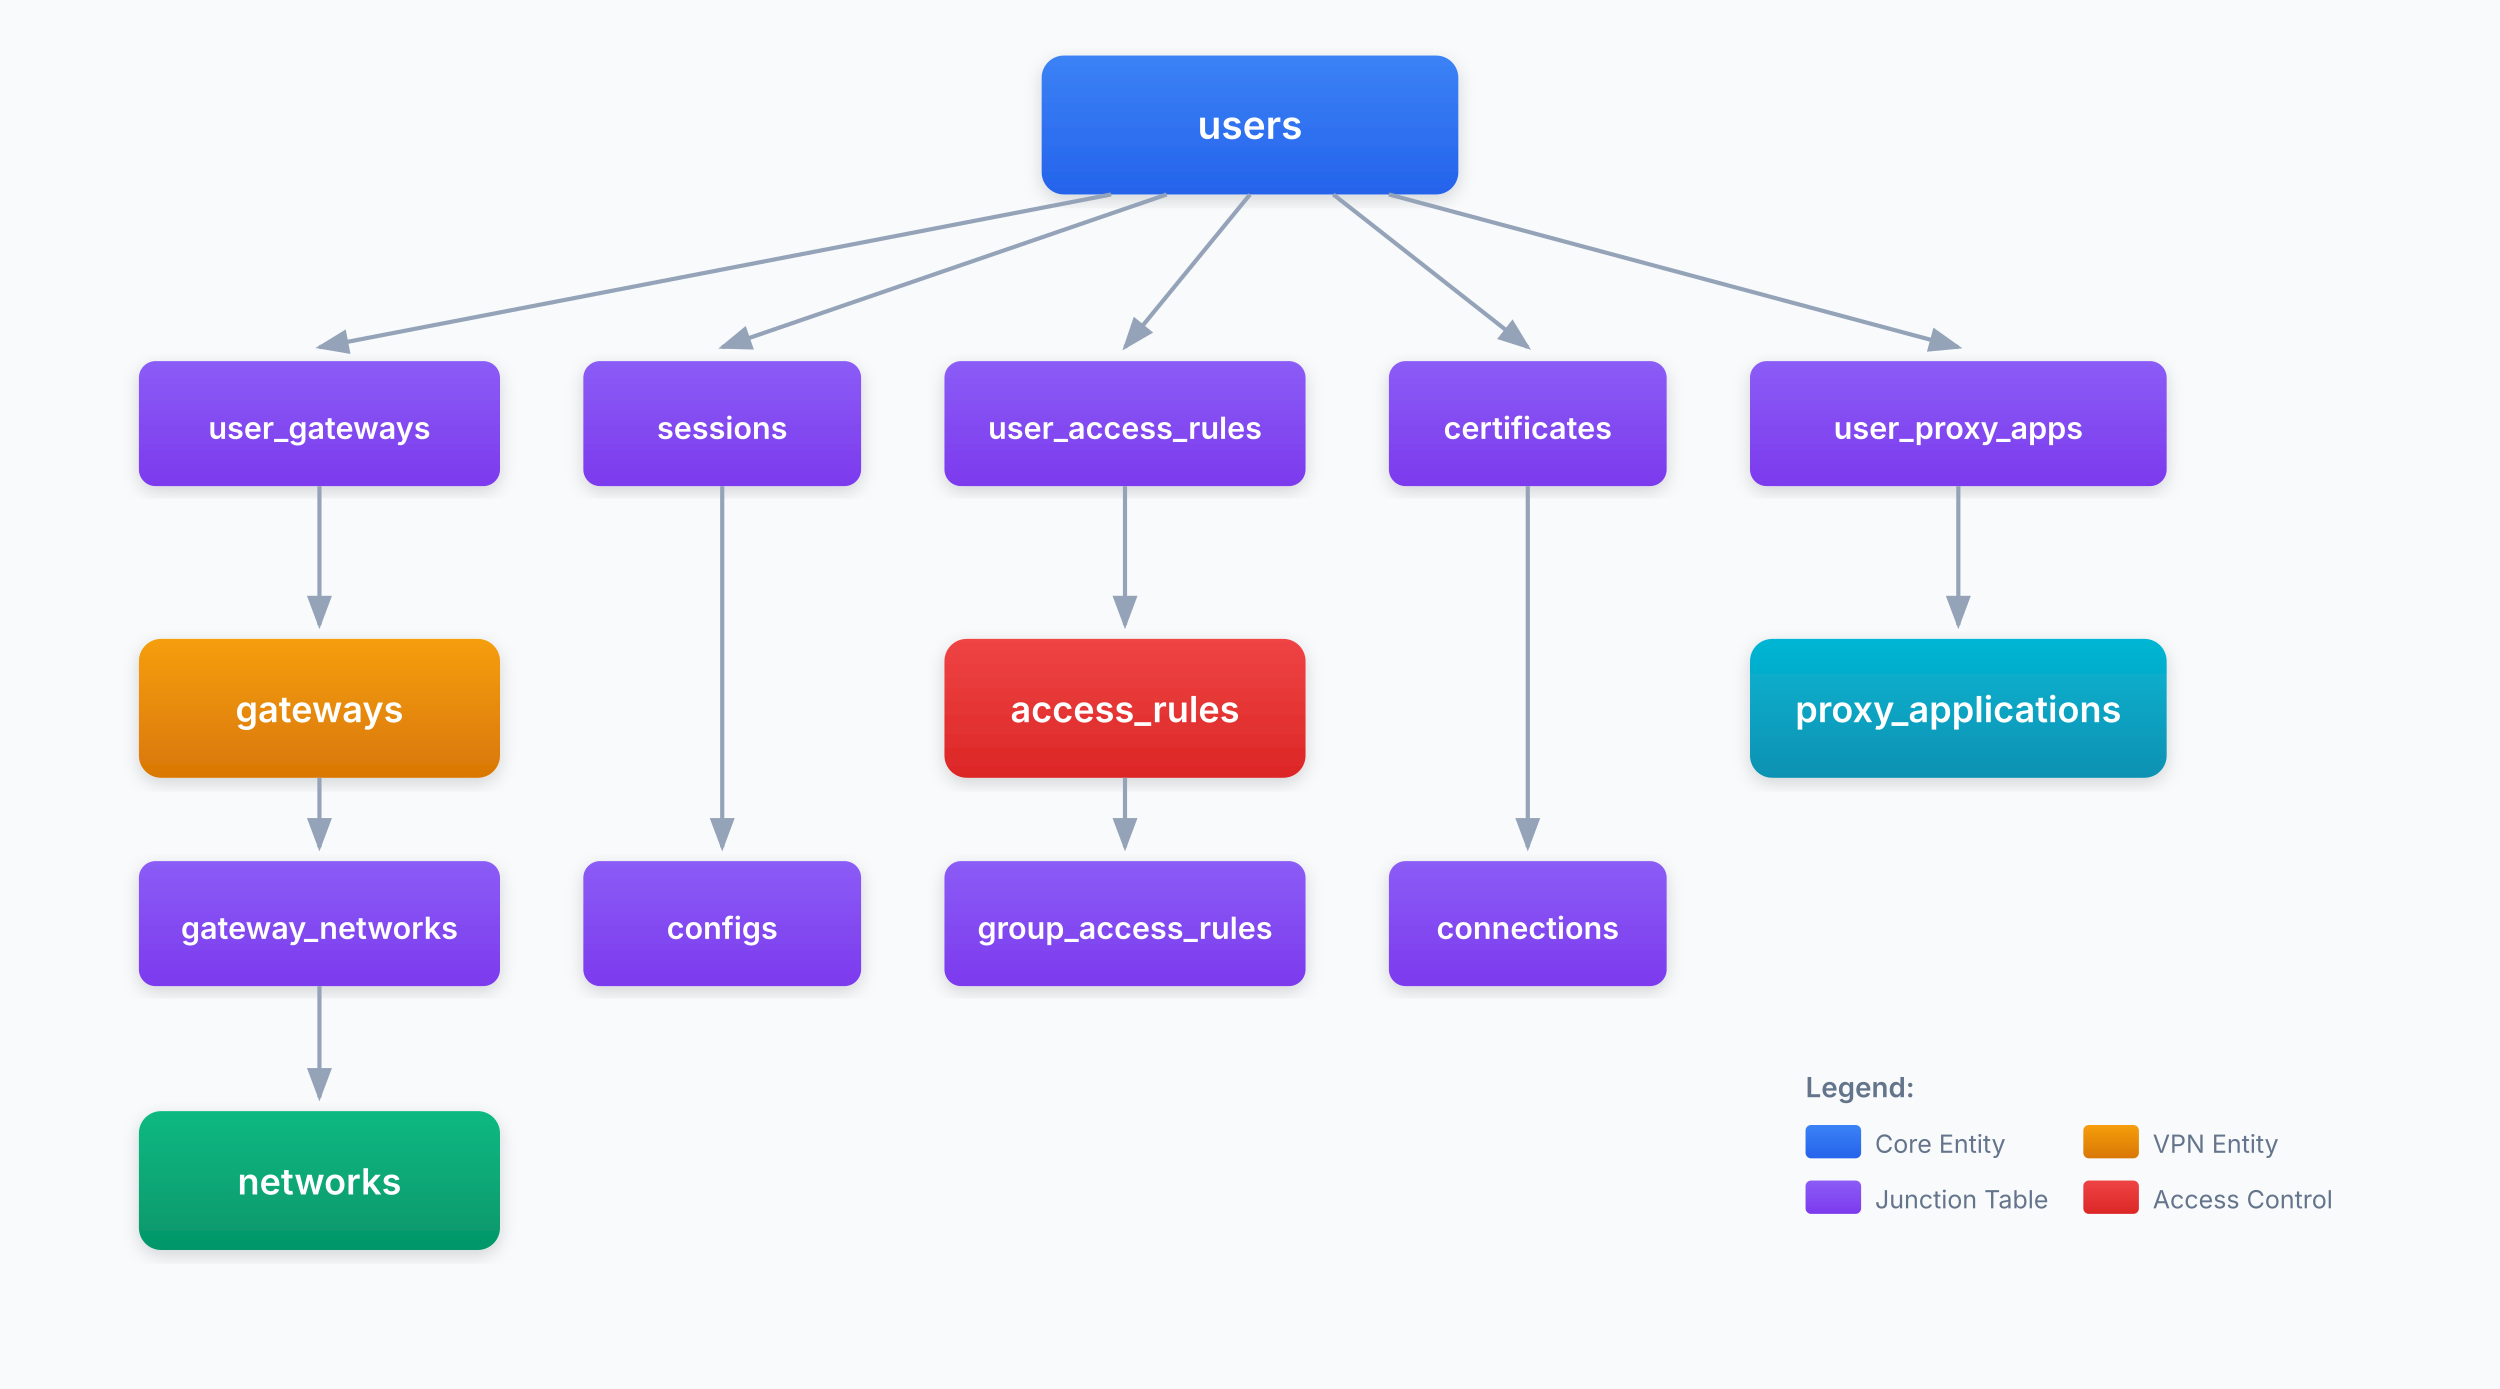
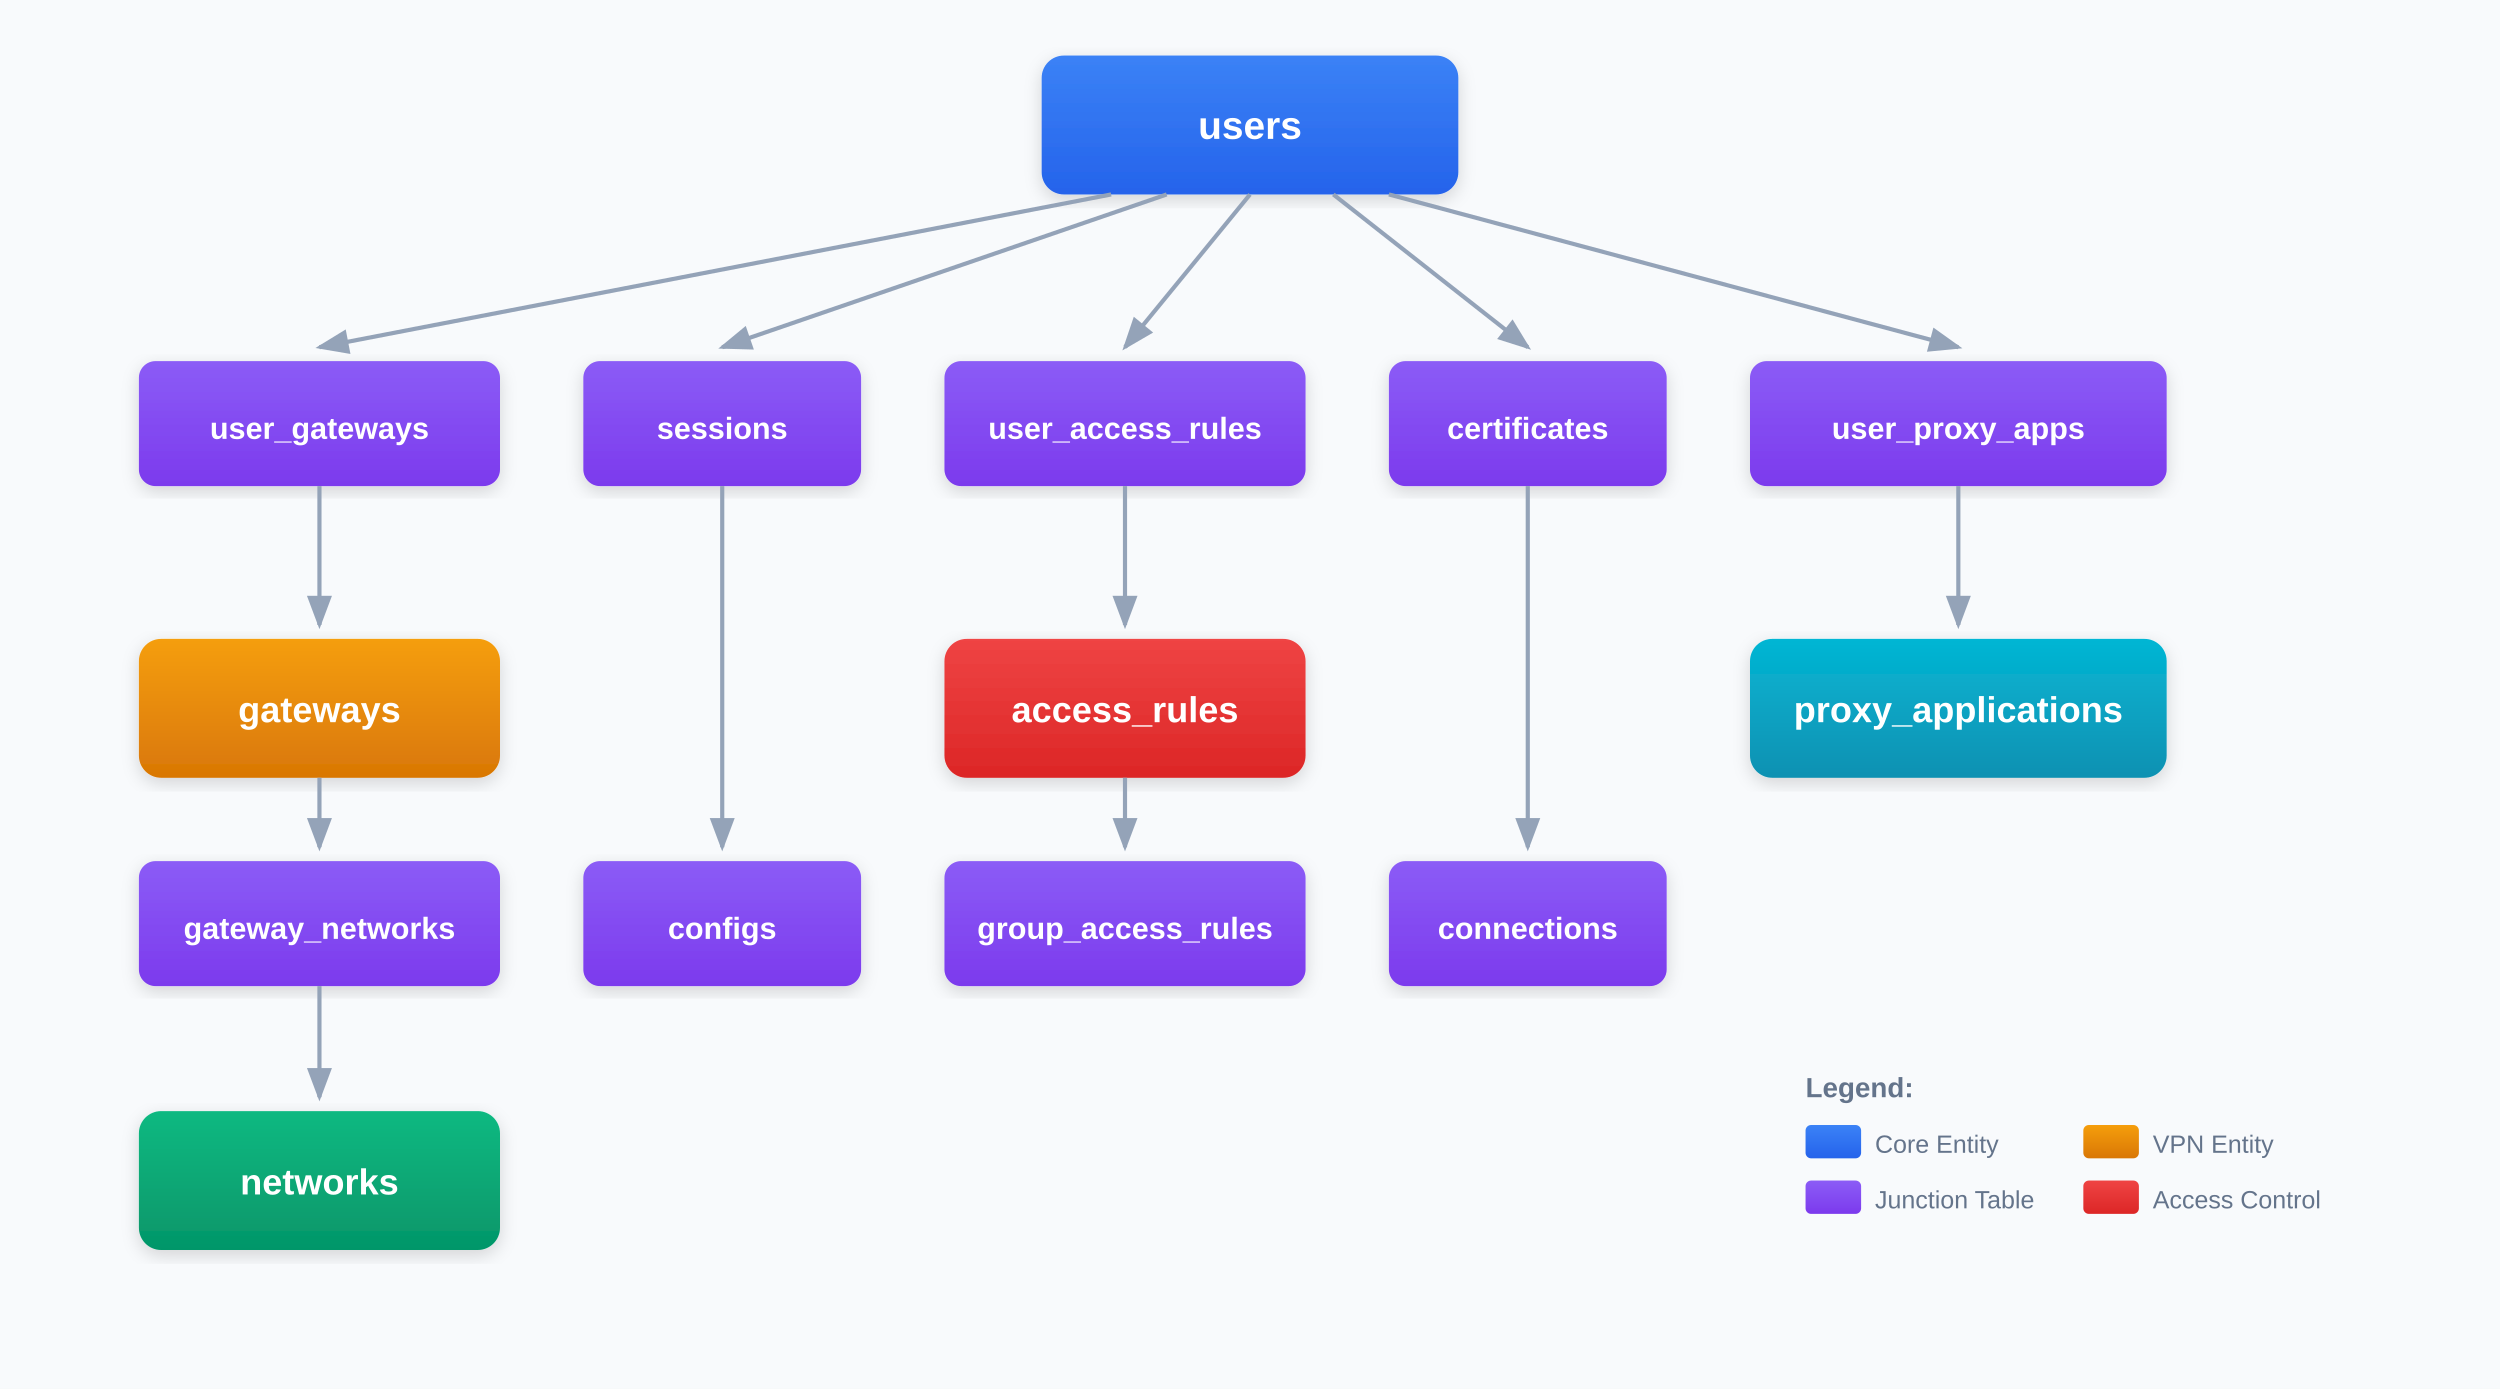
<svg xmlns="http://www.w3.org/2000/svg" viewBox="0 0 900 500">
  <defs>
    <linearGradient id="userGrad" x1="0%" y1="0%" x2="0%" y2="100%">
      <stop offset="0%" style="stop-color:#3b82f6;stop-opacity:1" />
      <stop offset="100%" style="stop-color:#2563eb;stop-opacity:1" />
    </linearGradient>
    <linearGradient id="gatewayGrad" x1="0%" y1="0%" x2="0%" y2="100%">
      <stop offset="0%" style="stop-color:#f59e0b;stop-opacity:1" />
      <stop offset="100%" style="stop-color:#d97706;stop-opacity:1" />
    </linearGradient>
    <linearGradient id="ruleGrad" x1="0%" y1="0%" x2="0%" y2="100%">
      <stop offset="0%" style="stop-color:#ef4444;stop-opacity:1" />
      <stop offset="100%" style="stop-color:#dc2626;stop-opacity:1" />
    </linearGradient>
    <linearGradient id="networkGrad" x1="0%" y1="0%" x2="0%" y2="100%">
      <stop offset="0%" style="stop-color:#10b981;stop-opacity:1" />
      <stop offset="100%" style="stop-color:#059669;stop-opacity:1" />
    </linearGradient>
    <linearGradient id="sessionGrad" x1="0%" y1="0%" x2="0%" y2="100%">
      <stop offset="0%" style="stop-color:#8b5cf6;stop-opacity:1" />
      <stop offset="100%" style="stop-color:#7c3aed;stop-opacity:1" />
    </linearGradient>
    <linearGradient id="proxyGrad" x1="0%" y1="0%" x2="0%" y2="100%">
      <stop offset="0%" style="stop-color:#06b6d4;stop-opacity:1" />
      <stop offset="100%" style="stop-color:#0891b2;stop-opacity:1" />
    </linearGradient>
    <filter id="shadow" x="-10%" y="-10%" width="120%" height="120%">
      <feDropShadow dx="0" dy="2" stdDeviation="3" flood-opacity="0.15" />
    </filter>
    <marker id="arrow" markerWidth="8" markerHeight="8" refX="7" refY="3" orient="auto" markerUnits="strokeWidth">
      <path d="M0,0 L0,6 L8,3 z" fill="#94a3b8" />
    </marker>
  </defs>
  <rect width="900" height="500" fill="#f8fafc" />
  <g filter="url(#shadow)">
    <rect x="375" y="20" width="150" height="50" rx="8" fill="url(#userGrad)" />
-     <text x="450" y="50" text-anchor="middle" fill="white" font-family="system-ui, -apple-system, sans-serif" font-size="14" font-weight="600">users</text>
+     <text x="450" y="50" text-anchor="middle" fill="white" font-family="Arial, Helvetica, sans-serif" font-size="14" font-weight="600">users</text>
  </g>
  <g filter="url(#shadow)">
    <rect x="50" y="130" width="130" height="45" rx="6" fill="url(#sessionGrad)" />
-     <text x="115" y="158" text-anchor="middle" fill="white" font-family="system-ui, -apple-system, sans-serif" font-size="11" font-weight="600">user_gateways</text>
+     <text x="115" y="158" text-anchor="middle" fill="white" font-family="Arial, Helvetica, sans-serif" font-size="11" font-weight="600">user_gateways</text>
  </g>
  <g filter="url(#shadow)">
    <rect x="210" y="130" width="100" height="45" rx="6" fill="url(#sessionGrad)" />
-     <text x="260" y="158" text-anchor="middle" fill="white" font-family="system-ui, -apple-system, sans-serif" font-size="11" font-weight="600">sessions</text>
+     <text x="260" y="158" text-anchor="middle" fill="white" font-family="Arial, Helvetica, sans-serif" font-size="11" font-weight="600">sessions</text>
  </g>
  <g filter="url(#shadow)">
    <rect x="340" y="130" width="130" height="45" rx="6" fill="url(#sessionGrad)" />
-     <text x="405" y="158" text-anchor="middle" fill="white" font-family="system-ui, -apple-system, sans-serif" font-size="11" font-weight="600">user_access_rules</text>
+     <text x="405" y="158" text-anchor="middle" fill="white" font-family="Arial, Helvetica, sans-serif" font-size="11" font-weight="600">user_access_rules</text>
  </g>
  <g filter="url(#shadow)">
    <rect x="500" y="130" width="100" height="45" rx="6" fill="url(#sessionGrad)" />
-     <text x="550" y="158" text-anchor="middle" fill="white" font-family="system-ui, -apple-system, sans-serif" font-size="11" font-weight="600">certificates</text>
+     <text x="550" y="158" text-anchor="middle" fill="white" font-family="Arial, Helvetica, sans-serif" font-size="11" font-weight="600">certificates</text>
  </g>
  <g filter="url(#shadow)">
    <rect x="630" y="130" width="150" height="45" rx="6" fill="url(#sessionGrad)" />
-     <text x="705" y="158" text-anchor="middle" fill="white" font-family="system-ui, -apple-system, sans-serif" font-size="11" font-weight="600">user_proxy_apps</text>
+     <text x="705" y="158" text-anchor="middle" fill="white" font-family="Arial, Helvetica, sans-serif" font-size="11" font-weight="600">user_proxy_apps</text>
  </g>
  <line x1="400" y1="70" x2="115" y2="125" stroke="#94a3b8" stroke-width="1.5" marker-end="url(#arrow)" />
  <line x1="420" y1="70" x2="260" y2="125" stroke="#94a3b8" stroke-width="1.5" marker-end="url(#arrow)" />
  <line x1="450" y1="70" x2="405" y2="125" stroke="#94a3b8" stroke-width="1.5" marker-end="url(#arrow)" />
  <line x1="480" y1="70" x2="550" y2="125" stroke="#94a3b8" stroke-width="1.5" marker-end="url(#arrow)" />
  <line x1="500" y1="70" x2="705" y2="125" stroke="#94a3b8" stroke-width="1.5" marker-end="url(#arrow)" />
  <g filter="url(#shadow)">
    <rect x="50" y="230" width="130" height="50" rx="8" fill="url(#gatewayGrad)" />
-     <text x="115" y="260" text-anchor="middle" fill="white" font-family="system-ui, -apple-system, sans-serif" font-size="13" font-weight="600">gateways</text>
+     <text x="115" y="260" text-anchor="middle" fill="white" font-family="Arial, Helvetica, sans-serif" font-size="13" font-weight="600">gateways</text>
  </g>
  <g filter="url(#shadow)">
    <rect x="340" y="230" width="130" height="50" rx="8" fill="url(#ruleGrad)" />
-     <text x="405" y="260" text-anchor="middle" fill="white" font-family="system-ui, -apple-system, sans-serif" font-size="13" font-weight="600">access_rules</text>
+     <text x="405" y="260" text-anchor="middle" fill="white" font-family="Arial, Helvetica, sans-serif" font-size="13" font-weight="600">access_rules</text>
  </g>
  <g filter="url(#shadow)">
    <rect x="340" y="310" width="130" height="45" rx="6" fill="url(#sessionGrad)" />
-     <text x="405" y="338" text-anchor="middle" fill="white" font-family="system-ui, -apple-system, sans-serif" font-size="11" font-weight="600">group_access_rules</text>
+     <text x="405" y="338" text-anchor="middle" fill="white" font-family="Arial, Helvetica, sans-serif" font-size="11" font-weight="600">group_access_rules</text>
  </g>
  <g filter="url(#shadow)">
    <rect x="630" y="230" width="150" height="50" rx="8" fill="url(#proxyGrad)" />
-     <text x="705" y="260" text-anchor="middle" fill="white" font-family="system-ui, -apple-system, sans-serif" font-size="13" font-weight="600">proxy_applications</text>
+     <text x="705" y="260" text-anchor="middle" fill="white" font-family="Arial, Helvetica, sans-serif" font-size="13" font-weight="600">proxy_applications</text>
  </g>
  <g filter="url(#shadow)">
    <rect x="500" y="310" width="100" height="45" rx="6" fill="url(#sessionGrad)" />
-     <text x="550" y="338" text-anchor="middle" fill="white" font-family="system-ui, -apple-system, sans-serif" font-size="11" font-weight="600">connections</text>
+     <text x="550" y="338" text-anchor="middle" fill="white" font-family="Arial, Helvetica, sans-serif" font-size="11" font-weight="600">connections</text>
  </g>
  <g filter="url(#shadow)">
    <rect x="50" y="310" width="130" height="45" rx="6" fill="url(#sessionGrad)" />
-     <text x="115" y="338" text-anchor="middle" fill="white" font-family="system-ui, -apple-system, sans-serif" font-size="11" font-weight="600">gateway_networks</text>
+     <text x="115" y="338" text-anchor="middle" fill="white" font-family="Arial, Helvetica, sans-serif" font-size="11" font-weight="600">gateway_networks</text>
  </g>
  <g filter="url(#shadow)">
    <rect x="50" y="400" width="130" height="50" rx="8" fill="url(#networkGrad)" />
-     <text x="115" y="430" text-anchor="middle" fill="white" font-family="system-ui, -apple-system, sans-serif" font-size="13" font-weight="600">networks</text>
+     <text x="115" y="430" text-anchor="middle" fill="white" font-family="Arial, Helvetica, sans-serif" font-size="13" font-weight="600">networks</text>
  </g>
  <g filter="url(#shadow)">
    <rect x="210" y="310" width="100" height="45" rx="6" fill="url(#sessionGrad)" />
-     <text x="260" y="338" text-anchor="middle" fill="white" font-family="system-ui, -apple-system, sans-serif" font-size="11" font-weight="600">configs</text>
+     <text x="260" y="338" text-anchor="middle" fill="white" font-family="Arial, Helvetica, sans-serif" font-size="11" font-weight="600">configs</text>
  </g>
  <line x1="115" y1="175" x2="115" y2="225" stroke="#94a3b8" stroke-width="1.5" marker-end="url(#arrow)" />
  <line x1="260" y1="175" x2="260" y2="305" stroke="#94a3b8" stroke-width="1.5" marker-end="url(#arrow)" />
  <line x1="405" y1="175" x2="405" y2="225" stroke="#94a3b8" stroke-width="1.5" marker-end="url(#arrow)" />
  <line x1="550" y1="175" x2="550" y2="305" stroke="#94a3b8" stroke-width="1.5" marker-end="url(#arrow)" />
  <line x1="705" y1="175" x2="705" y2="225" stroke="#94a3b8" stroke-width="1.5" marker-end="url(#arrow)" />
  <line x1="405" y1="280" x2="405" y2="305" stroke="#94a3b8" stroke-width="1.5" marker-end="url(#arrow)" />
  <line x1="115" y1="280" x2="115" y2="305" stroke="#94a3b8" stroke-width="1.5" marker-end="url(#arrow)" />
  <line x1="115" y1="355" x2="115" y2="395" stroke="#94a3b8" stroke-width="1.5" marker-end="url(#arrow)" />
  <g transform="translate(650, 380)">
-     <text x="0" y="15" fill="#64748b" font-family="system-ui, -apple-system, sans-serif" font-size="10" font-weight="600">Legend:</text>
+     <text x="0" y="15" fill="#64748b" font-family="Arial, Helvetica, sans-serif" font-size="10" font-weight="600">Legend:</text>
    <rect x="0" y="25" width="20" height="12" rx="2" fill="url(#userGrad)" />
-     <text x="25" y="35" fill="#64748b" font-family="system-ui, -apple-system, sans-serif" font-size="9">Core Entity</text>
+     <text x="25" y="35" fill="#64748b" font-family="Arial, Helvetica, sans-serif" font-size="9">Core Entity</text>
    <rect x="0" y="45" width="20" height="12" rx="2" fill="url(#sessionGrad)" />
-     <text x="25" y="55" fill="#64748b" font-family="system-ui, -apple-system, sans-serif" font-size="9">Junction Table</text>
+     <text x="25" y="55" fill="#64748b" font-family="Arial, Helvetica, sans-serif" font-size="9">Junction Table</text>
    <rect x="100" y="25" width="20" height="12" rx="2" fill="url(#gatewayGrad)" />
-     <text x="125" y="35" fill="#64748b" font-family="system-ui, -apple-system, sans-serif" font-size="9">VPN Entity</text>
+     <text x="125" y="35" fill="#64748b" font-family="Arial, Helvetica, sans-serif" font-size="9">VPN Entity</text>
    <rect x="100" y="45" width="20" height="12" rx="2" fill="url(#ruleGrad)" />
-     <text x="125" y="55" fill="#64748b" font-family="system-ui, -apple-system, sans-serif" font-size="9">Access Control</text>
+     <text x="125" y="55" fill="#64748b" font-family="Arial, Helvetica, sans-serif" font-size="9">Access Control</text>
  </g>
</svg>
